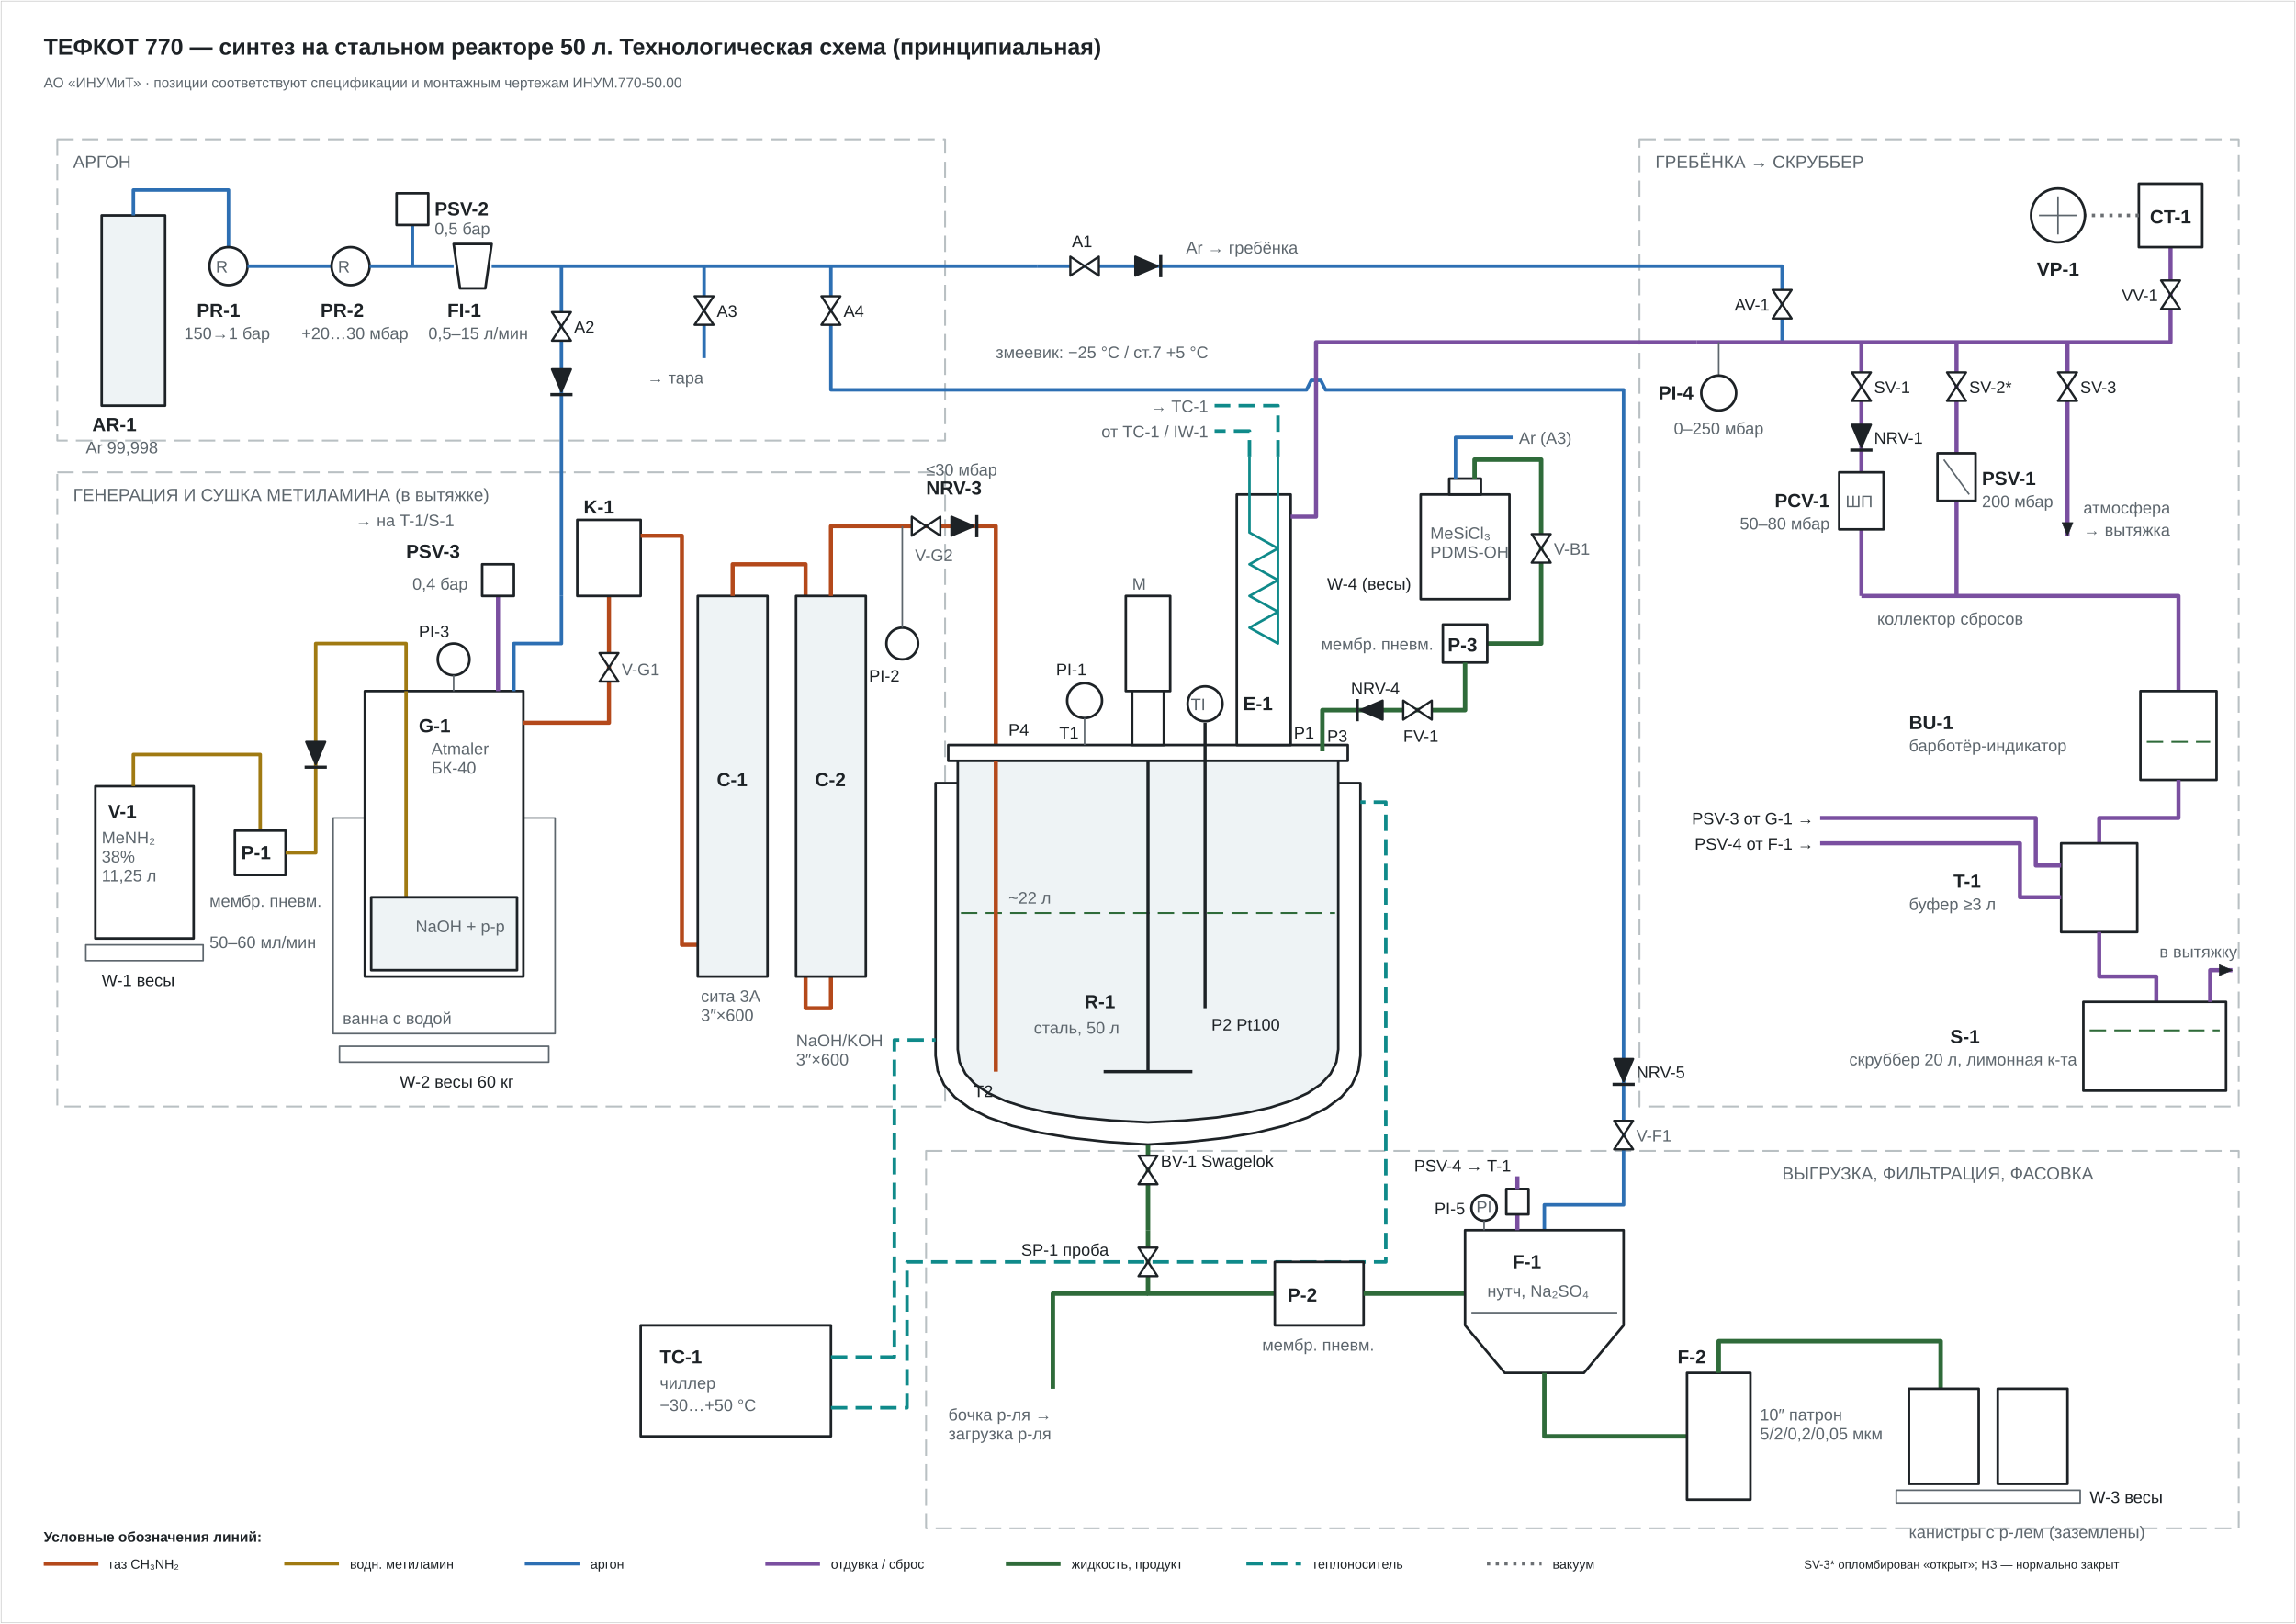
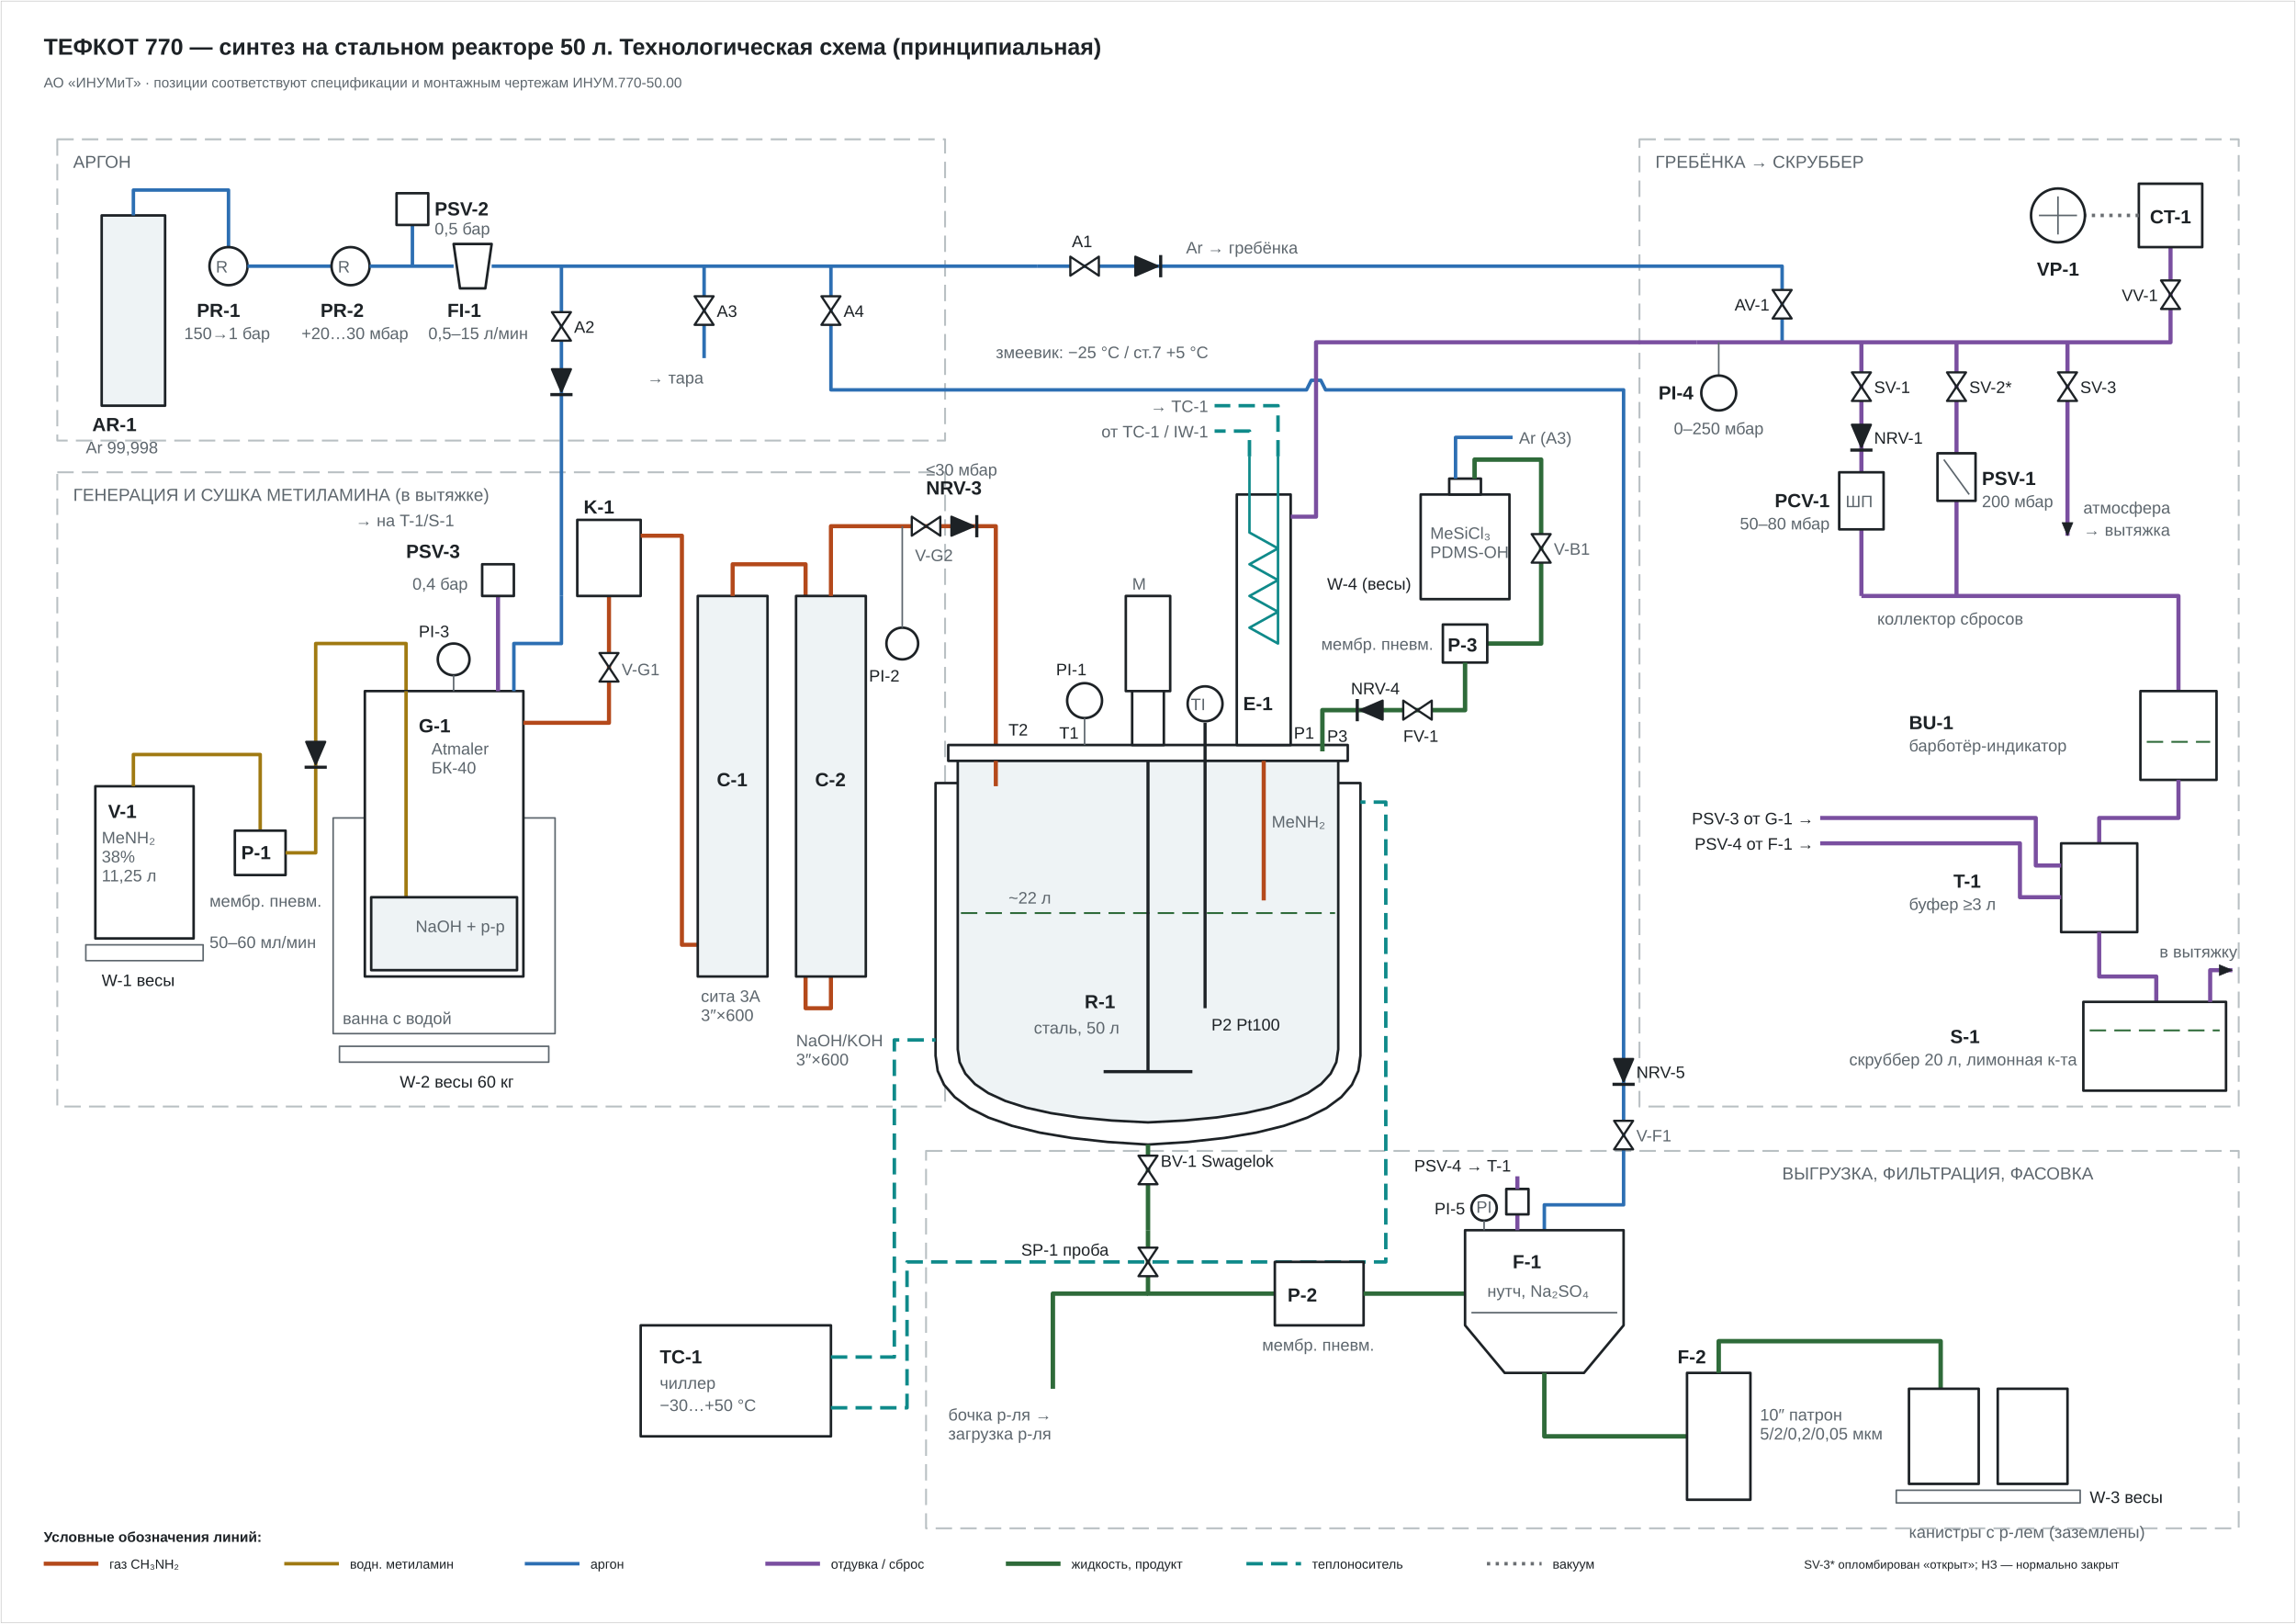
<svg xmlns="http://www.w3.org/2000/svg" viewBox="0 0 420.0 297.0" width="420.0mm" height="297.0mm" font-family="Arial, 'Liberation Sans', sans-serif">
  <rect width="100%" height="100%" fill="#fff" />
  <path d="M0.20,0.20 L419.80,0.20 L419.80,296.80 L0.20,296.80 Z" fill="none" stroke="#bbbbbb" stroke-width="0.1" stroke-linejoin="round" />
  <text x="8.00" y="10.00" font-size="4.2" text-anchor="start" fill="#1d2226" font-weight="bold">ТЕФКОТ 770 — синтез на стальном реакторе 50 л. Технологическая схема (принципиальная)</text>
  <text x="8.00" y="16.00" font-size="2.6" text-anchor="start" fill="#5d666d">АО «ИНУМиТ» · позиции соответствуют спецификации и монтажным чертежам ИНУМ.770-50.00</text>
  <path d="M10.48,25.48 L172.88,25.48 L172.88,80.58 L10.48,80.58 Z" fill="none" stroke="#b9c0c3" stroke-width="0.348" stroke-dasharray="3 1.5" stroke-linejoin="round" />
  <text x="13.38" y="30.70" font-size="3.19" text-anchor="start" fill="#5d666d">АРГОН</text>
  <path d="M10.48,86.38 L172.88,86.38 L172.88,202.38 L10.48,202.38 Z" fill="none" stroke="#b9c0c3" stroke-width="0.348" stroke-dasharray="3 1.5" stroke-linejoin="round" />
  <text x="13.38" y="91.60" font-size="3.19" text-anchor="start" fill="#5d666d">ГЕНЕРАЦИЯ И СУШКА МЕТИЛАМИНА (в вытяжке)</text>
  <path d="M299.90,25.48 L409.52,25.48 L409.52,202.38 L299.90,202.38 Z" fill="none" stroke="#b9c0c3" stroke-width="0.348" stroke-dasharray="3 1.5" stroke-linejoin="round" />
  <text x="302.80" y="30.70" font-size="3.19" text-anchor="start" fill="#5d666d">ГРЕБЁНКА → СКРУББЕР</text>
  <path d="M169.40,210.50 L409.52,210.50 L409.52,279.52 L169.40,279.52 Z" fill="none" stroke="#b9c0c3" stroke-width="0.348" stroke-dasharray="3 1.5" stroke-linejoin="round" />
  <text x="326.00" y="215.72" font-size="3.19" text-anchor="start" fill="#5d666d">ВЫГРУЗКА, ФИЛЬТРАЦИЯ, ФАСОВКА</text>
  <path d="M18.60,39.40 L30.20,39.40 L30.20,74.20 L18.60,74.20 Z" fill="#eef3f5" stroke="#1d2226" stroke-width="0.464" stroke-linejoin="round" />
  <text x="16.86" y="78.84" font-size="3.48" text-anchor="start" fill="#1d2226" font-weight="bold">AR-1</text>
  <text x="15.70" y="82.90" font-size="3.045" text-anchor="start" fill="#5d666d">Ar 99,998</text>
  <path d="M24.40,39.40 L24.40,34.76 L41.80,34.76 L41.80,45.20" fill="none" stroke="#2d6fb3" stroke-width="0.638" stroke-linejoin="round" />
  <circle cx="41.80" cy="48.68" r="3.48" fill="#ffffff" stroke="#1d2226" stroke-width="0.464" />
  <text x="39.48" y="49.84" font-size="3.045" text-anchor="start" fill="#5d666d">R</text>
  <text x="36.00" y="57.96" font-size="3.48" text-anchor="start" fill="#1d2226" font-weight="bold">PR-1</text>
  <text x="33.68" y="62.02" font-size="3.045" text-anchor="start" fill="#5d666d">150→1 бар</text>
  <path d="M45.28,48.68 L60.65,48.68" fill="none" stroke="#2d6fb3" stroke-width="0.638" stroke-linejoin="round" />
  <circle cx="64.13" cy="48.68" r="3.48" fill="#ffffff" stroke="#1d2226" stroke-width="0.464" />
  <text x="61.81" y="49.84" font-size="3.045" text-anchor="start" fill="#5d666d">R</text>
  <text x="58.62" y="57.96" font-size="3.48" text-anchor="start" fill="#1d2226" font-weight="bold">PR-2</text>
  <text x="55.14" y="62.02" font-size="3.045" text-anchor="start" fill="#5d666d">+20…30 мбар</text>
  <path d="M67.61,48.68 L82.98,48.68" fill="none" stroke="#2d6fb3" stroke-width="0.638" stroke-linejoin="round" />
  <path d="M75.44,48.68 L75.44,41.14" fill="none" stroke="#2d6fb3" stroke-width="0.638" stroke-linejoin="round" />
  <path d="M72.54,35.34 L78.34,35.34 L78.34,41.14 L72.54,41.14 Z" fill="#ffffff" stroke="#1d2226" stroke-width="0.464" stroke-linejoin="round" />
  <text x="79.50" y="39.40" font-size="3.48" text-anchor="start" fill="#1d2226" font-weight="bold">PSV-2</text>
  <text x="79.50" y="42.88" font-size="3.045" text-anchor="start" fill="#5d666d">0,5 бар</text>
  <path d="M82.98,44.62 L89.94,44.62 L88.78,52.74 L84.14,52.74 Z" fill="#ffffff" stroke="#1d2226" stroke-width="0.464" stroke-linejoin="round" />
  <text x="81.82" y="57.96" font-size="3.48" text-anchor="start" fill="#1d2226" font-weight="bold">FI-1</text>
  <text x="78.34" y="62.02" font-size="3.045" text-anchor="start" fill="#5d666d">0,5–15 л/мин</text>
  <path d="M89.94,48.68 L169.40,48.68 L189.70,48.68" fill="none" stroke="#2d6fb3" stroke-width="0.638" stroke-linejoin="round" />
  <path d="M102.70,48.68 L102.70,109.00" fill="none" stroke="#2d6fb3" stroke-width="0.638" stroke-linejoin="round" />
  <path d="M100.96,57.09 L104.44,62.31 L100.96,62.31 L104.44,57.09 Z" fill="#ffffff" stroke="#1d2226" stroke-width="0.406" stroke-linejoin="round" />
  <text x="105.02" y="60.86" font-size="3.045" text-anchor="start" fill="#1d2226">A2</text>
  <path d="M100.96,67.53 L102.70,71.59 L104.44,67.53 Z" fill="#1d2226" stroke="#1d2226" stroke-width="0.406" stroke-linejoin="round" />
  <path d="M100.67,72.17 L104.73,72.17" fill="none" stroke="#1d2226" stroke-width="0.58" stroke-linejoin="round" />
  <path d="M128.80,48.68 L128.80,65.50" fill="none" stroke="#2d6fb3" stroke-width="0.638" stroke-linejoin="round" />
  <path d="M127.06,54.19 L130.54,59.41 L127.06,59.41 L130.54,54.19 Z" fill="#ffffff" stroke="#1d2226" stroke-width="0.406" stroke-linejoin="round" />
  <text x="131.12" y="57.96" font-size="3.045" text-anchor="start" fill="#1d2226">A3</text>
  <text x="118.36" y="70.14" font-size="3.045" text-anchor="start" fill="#5d666d">→ тара</text>
  <path d="M152.00,48.68 L152.00,71.30 L239.00,71.30 L239.87,69.56 L241.61,69.56 L242.48,71.30 L297.00,71.30 L297.00,220.36 L282.50,220.36 L282.50,225.00" fill="none" stroke="#2d6fb3" stroke-width="0.638" stroke-linejoin="round" />
  <path d="M150.26,54.19 L153.74,59.41 L150.26,59.41 L153.74,54.19 Z" fill="#ffffff" stroke="#1d2226" stroke-width="0.406" stroke-linejoin="round" />
  <text x="154.32" y="57.96" font-size="3.045" text-anchor="start" fill="#1d2226">A4</text>
  <path d="M295.26,193.68 L297.00,197.74 L298.74,193.68 Z" fill="#1d2226" stroke="#1d2226" stroke-width="0.406" stroke-linejoin="round" />
  <path d="M294.97,198.32 L299.03,198.32" fill="none" stroke="#1d2226" stroke-width="0.58" stroke-linejoin="round" />
  <text x="299.32" y="197.16" font-size="3.045" text-anchor="start" fill="#1d2226">NRV-5</text>
  <path d="M295.26,204.99 L298.74,210.21 L295.26,210.21 L298.74,204.99 Z" fill="#ffffff" stroke="#1d2226" stroke-width="0.406" stroke-linejoin="round" />
  <text x="299.32" y="208.76" font-size="3.045" text-anchor="start" fill="#5d666d">V-F1</text>
  <path d="M189.70,48.68 L326.00,48.68 L326.00,62.60" fill="none" stroke="#2d6fb3" stroke-width="0.638" stroke-linejoin="round" />
  <path d="M195.79,46.94 L201.01,50.42 L201.01,46.94 L195.79,50.42 Z" fill="#ffffff" stroke="#1d2226" stroke-width="0.406" stroke-linejoin="round" />
  <text x="196.08" y="45.20" font-size="3.045" text-anchor="start" fill="#1d2226">A1</text>
  <path d="M207.68,46.94 L211.74,48.68 L207.68,50.42 Z" fill="#1d2226" stroke="#1d2226" stroke-width="0.406" stroke-linejoin="round" />
  <path d="M212.32,46.65 L212.32,50.71" fill="none" stroke="#1d2226" stroke-width="0.58" stroke-linejoin="round" />
  <text x="216.96" y="46.36" font-size="3.045" text-anchor="start" fill="#5d666d">Ar → гребёнка</text>
  <path d="M17.44,143.80 L35.42,143.80 L35.42,171.64 L17.44,171.64 Z" fill="#ffffff" stroke="#1d2226" stroke-width="0.464" stroke-linejoin="round" />
  <text x="19.76" y="149.60" font-size="3.48" text-anchor="start" fill="#1d2226" font-weight="bold">V-1</text>
  <text x="18.60" y="154.24" font-size="3.045" text-anchor="start" fill="#5d666d">MeNH₂</text>
  <text x="18.60" y="157.72" font-size="3.045" text-anchor="start" fill="#5d666d">38%</text>
  <text x="18.60" y="161.20" font-size="3.045" text-anchor="start" fill="#5d666d">11,25 л</text>
  <path d="M15.70,172.80 L37.16,172.80 L37.16,175.70 L15.70,175.70 Z" fill="none" stroke="#5d666d" stroke-width="0.29" stroke-linejoin="round" />
  <text x="18.60" y="180.34" font-size="3.045" text-anchor="start" fill="#1d2226">W-1 весы</text>
  <path d="M24.40,143.80 L24.40,138.00 L47.60,138.00 L47.60,151.92" fill="none" stroke="#a07a12" stroke-width="0.638" stroke-linejoin="round" />
  <path d="M42.96,151.92 L52.24,151.92 L52.24,160.04 L42.96,160.04 Z" fill="#ffffff" stroke="#1d2226" stroke-width="0.464" stroke-linejoin="round" />
  <text x="44.12" y="157.14" font-size="3.48" text-anchor="start" fill="#1d2226" font-weight="bold">P-1</text>
  <text x="38.32" y="165.84" font-size="3.045" text-anchor="start" fill="#5d666d">мембр. пневм.</text>
  <text x="38.32" y="173.38" font-size="3.045" text-anchor="start" fill="#5d666d">50–60 мл/мин</text>
  <path d="M52.24,155.98 L57.75,155.98 L57.75,117.70 L74.28,117.70 L74.28,126.40" fill="none" stroke="#a07a12" stroke-width="0.638" stroke-linejoin="round" />
  <path d="M56.01,135.68 L57.75,139.74 L59.49,135.68 Z" fill="#1d2226" stroke="#1d2226" stroke-width="0.406" stroke-linejoin="round" />
  <path d="M55.72,140.32 L59.78,140.32" fill="none" stroke="#1d2226" stroke-width="0.58" stroke-linejoin="round" />
  <path d="M60.94,149.60 L101.54,149.60 L101.54,189.04 L60.94,189.04 Z" fill="none" stroke="#5d666d" stroke-width="0.29" stroke-linejoin="round" />
  <text x="62.68" y="187.30" font-size="3.045" text-anchor="start" fill="#5d666d">ванна с водой</text>
  <path d="M66.74,126.40 L95.74,126.40 L95.74,178.60 L66.74,178.60 Z" fill="#ffffff" stroke="#1d2226" stroke-width="0.464" stroke-linejoin="round" />
  <path d="M74.28,126.40 L74.28,172.80" fill="none" stroke="#a07a12" stroke-width="0.638" stroke-linejoin="round" />
  <path d="M67.90,164.10 L94.58,164.10 L94.58,177.44 L67.90,177.44 Z" fill="#eef3f5" stroke="#1d2226" stroke-width="0.464" stroke-linejoin="round" />
  <text x="76.02" y="170.48" font-size="3.045" text-anchor="start" fill="#5d666d">NaOH + р-р</text>
  <text x="76.60" y="133.94" font-size="3.48" text-anchor="start" fill="#1d2226" font-weight="bold">G-1</text>
  <text x="78.92" y="138.00" font-size="3.045" text-anchor="start" fill="#5d666d">Atmaler</text>
  <text x="78.92" y="141.48" font-size="3.045" text-anchor="start" fill="#5d666d">БК-40</text>
  <path d="M62.10,191.36 L100.38,191.36 L100.38,194.26 L62.10,194.26 Z" fill="none" stroke="#5d666d" stroke-width="0.29" stroke-linejoin="round" />
  <text x="73.12" y="198.90" font-size="3.045" text-anchor="start" fill="#1d2226">W-2 весы 60 кг</text>
  <path d="M91.10,126.40 L91.10,117.70 L91.10,109.00" fill="none" stroke="#7a4fa0" stroke-width="0.754" stroke-linejoin="round" />
  <path d="M88.20,103.20 L94.00,103.20 L94.00,109.00 L88.20,109.00 Z" fill="#ffffff" stroke="#1d2226" stroke-width="0.464" stroke-linejoin="round" />
  <text x="74.28" y="102.04" font-size="3.48" text-anchor="start" fill="#1d2226" font-weight="bold">PSV-3</text>
  <text x="75.44" y="107.84" font-size="3.045" text-anchor="start" fill="#5d666d">0,4 бар</text>
  <text x="65.00" y="96.24" font-size="3.045" text-anchor="start" fill="#5d666d">→ на T-1/S-1</text>
  <circle cx="82.98" cy="120.60" r="2.90" fill="#ffffff" stroke="#1d2226" stroke-width="0.464" />
  <path d="M82.98,123.50 L82.98,126.40" fill="none" stroke="#5d666d" stroke-width="0.29" stroke-linejoin="round" />
  <text x="76.60" y="116.54" font-size="3.045" text-anchor="start" fill="#1d2226">PI-3</text>
  <path d="M102.70,109.00 L102.70,117.70 L94.00,117.70 L94.00,126.40" fill="none" stroke="#2d6fb3" stroke-width="0.638" stroke-linejoin="round" />
  <path d="M95.74,132.20 L111.40,132.20 L111.40,109.00" fill="none" stroke="#b4491b" stroke-width="0.754" stroke-linejoin="round" />
  <path d="M109.66,119.44 L113.14,124.66 L109.66,124.66 L113.14,119.44 Z" fill="#ffffff" stroke="#1d2226" stroke-width="0.406" stroke-linejoin="round" />
  <text x="113.72" y="123.50" font-size="3.045" text-anchor="start" fill="#5d666d">V-G1</text>
  <path d="M105.60,95.08 L117.20,95.08 L117.20,109.00 L105.60,109.00 Z" fill="#ffffff" stroke="#1d2226" stroke-width="0.464" stroke-linejoin="round" />
  <text x="106.76" y="93.92" font-size="3.48" text-anchor="start" fill="#1d2226" font-weight="bold">K-1</text>
  <path d="M117.20,97.98 L124.74,97.98 L124.74,172.80 L127.64,172.80" fill="none" stroke="#b4491b" stroke-width="0.754" stroke-linejoin="round" />
  <path d="M127.64,109.00 L140.40,109.00 L140.40,178.60 L127.64,178.60 Z" fill="#eef3f5" stroke="#1d2226" stroke-width="0.464" stroke-linejoin="round" />
  <text x="131.12" y="143.80" font-size="3.48" text-anchor="start" fill="#1d2226" font-weight="bold">C-1</text>
  <text x="128.22" y="183.24" font-size="3.045" text-anchor="start" fill="#5d666d">сита 3A</text>
  <text x="128.22" y="186.72" font-size="3.045" text-anchor="start" fill="#5d666d">3″×600</text>
  <path d="M134.02,109.00 L134.02,103.20 L147.36,103.20 L147.36,184.40 L152.00,184.40 L152.00,178.60" fill="none" stroke="#b4491b" stroke-width="0.754" stroke-linejoin="round" />
  <path d="M145.62,109.00 L158.38,109.00 L158.38,178.60 L145.62,178.60 Z" fill="#eef3f5" stroke="#1d2226" stroke-width="0.464" stroke-linejoin="round" />
  <text x="149.10" y="143.80" font-size="3.48" text-anchor="start" fill="#1d2226" font-weight="bold">C-2</text>
  <text x="145.62" y="191.36" font-size="3.045" text-anchor="start" fill="#5d666d">NaOH/KOH</text>
  <text x="145.62" y="194.84" font-size="3.045" text-anchor="start" fill="#5d666d">3″×600</text>
  <path d="M152.00,109.00 L152.00,96.24 L182.16,96.24 L182.16,136.26" fill="none" stroke="#b4491b" stroke-width="0.754" stroke-linejoin="round" />
  <circle cx="165.05" cy="117.70" r="2.90" fill="#ffffff" stroke="#1d2226" stroke-width="0.464" />
  <path d="M165.05,114.80 L165.05,96.24" fill="none" stroke="#5d666d" stroke-width="0.29" stroke-linejoin="round" />
  <text x="158.96" y="124.66" font-size="3.045" text-anchor="start" fill="#1d2226">PI-2</text>
  <path d="M166.79,94.50 L172.01,97.98 L172.01,94.50 L166.79,97.98 Z" fill="#ffffff" stroke="#1d2226" stroke-width="0.406" stroke-linejoin="round" />
  <text x="167.37" y="102.62" font-size="3.045" text-anchor="start" fill="#5d666d">V-G2</text>
  <path d="M174.04,94.50 L178.10,96.24 L174.04,97.98 Z" fill="#1d2226" stroke="#1d2226" stroke-width="0.406" stroke-linejoin="round" />
  <path d="M178.68,94.21 L178.68,98.27" fill="none" stroke="#1d2226" stroke-width="0.58" stroke-linejoin="round" />
  <text x="169.40" y="90.44" font-size="3.48" text-anchor="start" fill="#1d2226" font-weight="bold">NRV-3</text>
  <text x="169.40" y="86.96" font-size="3.045" text-anchor="start" fill="#5d666d">≤30 мбар</text>
  <path d="M171.14,143.22 L171.14,193.10 L171.53,195.87 L172.69,198.39 L174.64,200.65 L177.36,202.66 L180.85,204.41 L185.13,205.91 L190.18,207.15 L196.01,208.13 L202.62,208.86 L210.00,209.34 L217.38,208.86 L223.99,208.13 L229.82,207.15 L234.87,205.91 L239.14,204.41 L242.64,202.66 L245.36,200.65 L247.31,198.39 L248.47,195.87 L248.86,193.10 L248.86,143.22 Z" fill="#ffffff" stroke="#1d2226" stroke-width="0.464" stroke-linejoin="round" />
  <path d="M175.20,138.00 L175.20,191.94 L175.55,194.27 L176.59,196.37 L178.33,198.26 L180.77,199.92 L183.90,201.36 L187.73,202.59 L192.25,203.59 L197.47,204.38 L203.39,204.94 L210.00,205.28 L216.61,204.94 L222.53,204.38 L227.75,203.59 L232.27,202.59 L236.10,201.36 L239.23,199.92 L241.67,198.26 L243.41,196.37 L244.45,194.27 L244.80,191.94 L244.80,138.00 Z" fill="#eef3f5" stroke="#1d2226" stroke-width="0.464" stroke-linejoin="round" />
  <path d="M173.46,136.26 L246.54,136.26 L246.54,139.16 L173.46,139.16 Z" fill="#ffffff" stroke="#1d2226" stroke-width="0.464" stroke-linejoin="round" />
  <path d="M175.78,167.00 L244.22,167.00" fill="none" stroke="#2f6b3a" stroke-width="0.348" stroke-dasharray="3 1.5" stroke-linejoin="round" />
  <text x="184.48" y="165.26" font-size="3.045" text-anchor="start" fill="#5d666d">~22 л</text>
  <text x="198.40" y="184.40" font-size="3.48" text-anchor="start" fill="#1d2226" font-weight="bold">R-1</text>
  <text x="189.12" y="189.04" font-size="3.045" text-anchor="start" fill="#5d666d">сталь, 50 л</text>
-   <path d="M182.16,139.16 L182.16,196.00" fill="none" stroke="#b4491b" stroke-width="0.754" stroke-linejoin="round" />
-   <text x="178.10" y="200.64" font-size="3.045" text-anchor="start" fill="#1d2226">T2</text>
-   <text x="184.48" y="134.52" font-size="3.045" text-anchor="start" fill="#1d2226">P4</text>
+   <path d="M182.16,139.16 L182.16,143.80" fill="none" stroke="#b4491b" stroke-width="0.754" stroke-linejoin="round" />
+   <path d="M231.17,139.16 L231.17,164.68" fill="none" stroke="#b4491b" stroke-width="0.754" stroke-linejoin="round" />
+   <text x="232.62" y="151.34" font-size="3.045" text-anchor="start" fill="#5d666d">MeNH₂</text>
+   <text x="184.48" y="134.52" font-size="3.045" text-anchor="start" fill="#1d2226">T2</text>
  <circle cx="198.40" cy="128.14" r="3.19" fill="#ffffff" stroke="#1d2226" stroke-width="0.464" />
  <path d="M198.40,131.33 L198.40,136.26" fill="none" stroke="#5d666d" stroke-width="0.29" stroke-linejoin="round" />
  <text x="193.18" y="123.50" font-size="3.045" text-anchor="start" fill="#1d2226">PI-1</text>
  <text x="193.76" y="135.10" font-size="3.045" text-anchor="start" fill="#1d2226">T1</text>
  <path d="M205.94,109.00 L214.06,109.00 L214.06,126.40 L205.94,126.40 Z" fill="#ffffff" stroke="#1d2226" stroke-width="0.464" stroke-linejoin="round" />
  <text x="207.10" y="107.84" font-size="3.045" text-anchor="start" fill="#5d666d">M</text>
  <path d="M207.10,126.40 L212.90,126.40 L212.90,136.26 L207.10,136.26 Z" fill="#ffffff" stroke="#1d2226" stroke-width="0.464" stroke-linejoin="round" />
  <path d="M210.00,139.16 L210.00,196.00" fill="none" stroke="#1d2226" stroke-width="0.58" stroke-linejoin="round" />
  <path d="M201.88,196.00 L218.12,196.00" fill="none" stroke="#1d2226" stroke-width="0.58" stroke-linejoin="round" />
  <path d="M220.44,132.20 L220.44,184.40" fill="none" stroke="#1d2226" stroke-width="0.58" stroke-linejoin="round" />
  <circle cx="220.44" cy="128.72" r="3.19" fill="#ffffff" stroke="#1d2226" stroke-width="0.464" />
  <text x="217.83" y="129.88" font-size="3.045" text-anchor="start" fill="#5d666d">TI</text>
  <text x="221.60" y="188.46" font-size="3.045" text-anchor="start" fill="#1d2226">P2 Pt100</text>
  <path d="M226.24,90.44 L236.10,90.44 L236.10,136.26 L226.24,136.26 Z" fill="#ffffff" stroke="#1d2226" stroke-width="0.464" stroke-linejoin="round" />
  <path d="M228.56,83.48 L228.56,97.40 L233.78,100.30 L228.56,103.20 L233.78,106.10 L228.56,109.00 L233.78,111.90 L228.56,114.80 L233.78,117.70 L233.78,83.48" fill="none" stroke="#0f8a8a" stroke-width="0.464" stroke-linejoin="round" />
  <path d="M228.56,83.48 L228.56,78.84 L222.18,78.84" fill="none" stroke="#0f8a8a" stroke-width="0.638" stroke-dasharray="3 1.5" stroke-linejoin="round" />
  <path d="M233.78,83.48 L233.78,74.20 L222.18,74.20" fill="none" stroke="#0f8a8a" stroke-width="0.638" stroke-dasharray="3 1.5" stroke-linejoin="round" />
  <text x="221.02" y="75.36" font-size="3.045" text-anchor="end" fill="#5d666d">→ TC-1</text>
  <text x="221.02" y="80.00" font-size="3.045" text-anchor="end" fill="#5d666d">от TC-1 / IW-1</text>
  <text x="227.40" y="129.88" font-size="3.48" text-anchor="start" fill="#1d2226" font-weight="bold">E-1</text>
  <text x="182.16" y="65.50" font-size="3.045" text-anchor="start" fill="#5d666d">змеевик: −25 °C / ст.7 +5 °C</text>
  <text x="236.68" y="135.10" font-size="3.045" text-anchor="start" fill="#1d2226">P1</text>
  <path d="M259.88,90.44 L276.12,90.44 L276.12,109.58 L259.88,109.58 Z" fill="#ffffff" stroke="#1d2226" stroke-width="0.464" stroke-linejoin="round" />
  <path d="M265.10,87.54 L270.90,87.54 L270.90,90.44 L265.10,90.44 Z" fill="#ffffff" stroke="#1d2226" stroke-width="0.464" stroke-linejoin="round" />
  <text x="261.62" y="98.56" font-size="3.045" text-anchor="start" fill="#5d666d">MeSiCl₃</text>
  <text x="261.62" y="102.04" font-size="3.045" text-anchor="start" fill="#5d666d">PDMS-OH</text>
  <text x="258.14" y="107.84" font-size="3.045" text-anchor="end" fill="#1d2226">W-4 (весы)</text>
  <path d="M266.26,87.54 L266.26,80.00 L276.70,80.00" fill="none" stroke="#2d6fb3" stroke-width="0.638" stroke-linejoin="round" />
  <text x="277.86" y="81.16" font-size="3.045" text-anchor="start" fill="#5d666d">Ar (A3)</text>
  <path d="M269.74,87.54 L269.74,84.06 L281.92,84.06 L281.92,117.70 L272.06,117.70" fill="none" stroke="#2f6b3a" stroke-width="0.812" stroke-linejoin="round" />
  <path d="M280.18,97.69 L283.66,102.91 L280.18,102.91 L283.66,97.69 Z" fill="#ffffff" stroke="#1d2226" stroke-width="0.406" stroke-linejoin="round" />
  <text x="284.24" y="101.46" font-size="3.045" text-anchor="start" fill="#5d666d">V-B1</text>
  <path d="M263.94,114.22 L272.06,114.22 L272.06,121.18 L263.94,121.18 Z" fill="#ffffff" stroke="#1d2226" stroke-width="0.464" stroke-linejoin="round" />
  <text x="264.81" y="119.15" font-size="3.48" text-anchor="start" fill="#1d2226" font-weight="bold">P-3</text>
  <text x="262.20" y="118.86" font-size="3.045" text-anchor="end" fill="#5d666d">мембр. пневм.</text>
  <path d="M268.00,121.18 L268.00,129.88 L241.90,129.88 L241.90,137.42" fill="none" stroke="#2f6b3a" stroke-width="0.812" stroke-linejoin="round" />
  <path d="M256.69,128.14 L261.91,131.62 L261.91,128.14 L256.69,131.62 Z" fill="#ffffff" stroke="#1d2226" stroke-width="0.406" stroke-linejoin="round" />
  <text x="256.69" y="135.68" font-size="3.045" text-anchor="start" fill="#1d2226">FV-1</text>
  <path d="M252.92,128.14 L248.86,129.88 L252.92,131.62 Z" fill="#1d2226" stroke="#1d2226" stroke-width="0.406" stroke-linejoin="round" />
  <path d="M248.28,127.85 L248.28,131.91" fill="none" stroke="#1d2226" stroke-width="0.58" stroke-linejoin="round" />
  <text x="247.12" y="126.98" font-size="3.045" text-anchor="start" fill="#1d2226">NRV-4</text>
  <text x="242.77" y="135.68" font-size="3.045" text-anchor="start" fill="#1d2226">P3</text>
  <path d="M236.10,94.50 L240.74,94.50 L240.74,62.60 L310.34,62.60" fill="none" stroke="#7a4fa0" stroke-width="0.754" stroke-linejoin="round" />
  <path d="M117.20,242.40 L152.00,242.40 L152.00,262.70 L117.20,262.70 Z" fill="#ffffff" stroke="#1d2226" stroke-width="0.464" stroke-linejoin="round" />
  <text x="120.68" y="249.36" font-size="3.48" text-anchor="start" fill="#1d2226" font-weight="bold">TC-1</text>
  <text x="120.68" y="254.00" font-size="3.045" text-anchor="start" fill="#5d666d">чиллер</text>
  <text x="120.68" y="258.06" font-size="3.045" text-anchor="start" fill="#5d666d">−30…+50 °C</text>
  <path d="M152.00,248.20 L163.60,248.20 L163.60,190.20 L171.14,190.20" fill="none" stroke="#0f8a8a" stroke-width="0.638" stroke-dasharray="3 1.5" stroke-linejoin="round" />
  <path d="M152.00,257.48 L165.92,257.48 L165.92,230.80 L253.50,230.80 L253.50,146.70 L248.86,146.70" fill="none" stroke="#0f8a8a" stroke-width="0.638" stroke-dasharray="3 1.5" stroke-linejoin="round" />
  <path d="M310.34,62.60 L397.05,62.60 L397.05,45.20" fill="none" stroke="#7a4fa0" stroke-width="0.754" stroke-linejoin="round" />
  <path d="M314.40,62.60 L314.40,68.69" fill="none" stroke="#5d666d" stroke-width="0.29" stroke-linejoin="round" />
  <circle cx="314.40" cy="71.88" r="3.19" fill="#ffffff" stroke="#1d2226" stroke-width="0.464" />
  <text x="309.76" y="73.04" font-size="3.48" text-anchor="end" fill="#1d2226" font-weight="bold">PI-4</text>
  <text x="314.40" y="79.42" font-size="3.045" text-anchor="middle" fill="#5d666d">0–250 мбар</text>
  <path d="M324.26,53.03 L327.74,58.25 L324.26,58.25 L327.74,53.03 Z" fill="#ffffff" stroke="#1d2226" stroke-width="0.406" stroke-linejoin="round" />
  <text x="323.68" y="56.80" font-size="3.045" text-anchor="end" fill="#1d2226">AV-1</text>
  <path d="M340.50,62.60 L340.50,109.00" fill="none" stroke="#7a4fa0" stroke-width="0.754" stroke-linejoin="round" />
  <path d="M338.76,68.11 L342.24,73.33 L338.76,73.33 L342.24,68.11 Z" fill="#ffffff" stroke="#1d2226" stroke-width="0.406" stroke-linejoin="round" />
  <text x="342.82" y="71.88" font-size="3.045" text-anchor="start" fill="#1d2226">SV-1</text>
  <path d="M338.76,77.68 L340.50,81.74 L342.24,77.68 Z" fill="#1d2226" stroke="#1d2226" stroke-width="0.406" stroke-linejoin="round" />
  <path d="M338.47,82.32 L342.53,82.32" fill="none" stroke="#1d2226" stroke-width="0.58" stroke-linejoin="round" />
  <text x="342.82" y="81.16" font-size="3.045" text-anchor="start" fill="#1d2226">NRV-1</text>
  <path d="M336.44,86.38 L344.56,86.38 L344.56,96.82 L336.44,96.82 Z" fill="#ffffff" stroke="#1d2226" stroke-width="0.464" stroke-linejoin="round" />
  <text x="337.60" y="92.76" font-size="3.045" text-anchor="start" fill="#5d666d">ШП</text>
  <text x="334.70" y="92.76" font-size="3.48" text-anchor="end" fill="#1d2226" font-weight="bold">PCV-1</text>
  <text x="334.70" y="96.82" font-size="3.045" text-anchor="end" fill="#5d666d">50–80 мбар</text>
  <path d="M357.90,62.60 L357.90,109.00" fill="none" stroke="#7a4fa0" stroke-width="0.754" stroke-linejoin="round" />
  <path d="M356.16,68.11 L359.64,73.33 L356.16,73.33 L359.64,68.11 Z" fill="#ffffff" stroke="#1d2226" stroke-width="0.406" stroke-linejoin="round" />
  <text x="360.22" y="71.88" font-size="3.045" text-anchor="start" fill="#1d2226">SV-2*</text>
  <path d="M354.42,82.90 L361.38,82.90 L361.38,91.60 L354.42,91.60 Z" fill="#ffffff" stroke="#1d2226" stroke-width="0.464" stroke-linejoin="round" />
  <path d="M355.58,84.06 L360.22,90.44" fill="none" stroke="#5d666d" stroke-width="0.29" stroke-linejoin="round" />
  <text x="362.54" y="88.70" font-size="3.48" text-anchor="start" fill="#1d2226" font-weight="bold">PSV-1</text>
  <text x="362.54" y="92.76" font-size="3.045" text-anchor="start" fill="#5d666d">200 мбар</text>
  <path d="M378.20,62.60 L378.20,97.98" fill="none" stroke="#7a4fa0" stroke-width="0.754" stroke-linejoin="round" />
  <path d="M378.20,97.98 L377.20,95.58 L379.20,95.58 Z" fill="#1d2226" stroke="#1d2226" stroke-width="0.1" stroke-linejoin="round" />
  <path d="M376.46,68.11 L379.94,73.33 L376.46,73.33 L379.94,68.11 Z" fill="#ffffff" stroke="#1d2226" stroke-width="0.406" stroke-linejoin="round" />
  <text x="380.52" y="71.88" font-size="3.045" text-anchor="start" fill="#1d2226">SV-3</text>
  <text x="381.10" y="93.92" font-size="3.045" text-anchor="start" fill="#5d666d">атмосфера</text>
  <text x="381.10" y="97.98" font-size="3.045" text-anchor="start" fill="#5d666d">→ вытяжка</text>
  <path d="M395.31,51.29 L398.79,56.51 L395.31,56.51 L398.79,51.29 Z" fill="#ffffff" stroke="#1d2226" stroke-width="0.406" stroke-linejoin="round" />
  <text x="394.73" y="55.06" font-size="3.045" text-anchor="end" fill="#1d2226">VV-1</text>
  <path d="M391.25,33.60 L402.85,33.60 L402.85,45.20 L391.25,45.20 Z" fill="#ffffff" stroke="#1d2226" stroke-width="0.464" stroke-linejoin="round" />
  <text x="397.05" y="40.85" font-size="3.48" text-anchor="middle" fill="#1d2226" font-weight="bold">CT-1</text>
  <path d="M391.25,39.40 L381.39,39.40" fill="none" stroke="#6b6f73" stroke-width="0.638" stroke-dasharray="0.6 1" stroke-linejoin="round" />
  <circle cx="376.46" cy="39.40" r="4.93" fill="#ffffff" stroke="#1d2226" stroke-width="0.464" />
  <path d="M372.98,39.40 L379.94,39.40" fill="none" stroke="#5d666d" stroke-width="0.29" stroke-linejoin="round" />
  <path d="M376.46,35.92 L376.46,42.88" fill="none" stroke="#5d666d" stroke-width="0.29" stroke-linejoin="round" />
  <text x="376.46" y="50.42" font-size="3.48" text-anchor="middle" fill="#1d2226" font-weight="bold">VP-1</text>
  <path d="M340.50,109.00 L398.50,109.00 L398.50,126.40" fill="none" stroke="#7a4fa0" stroke-width="0.754" stroke-linejoin="round" />
  <text x="343.40" y="114.22" font-size="3.045" text-anchor="start" fill="#5d666d">коллектор сбросов</text>
  <path d="M391.54,126.40 L405.46,126.40 L405.46,142.64 L391.54,142.64 Z" fill="#ffffff" stroke="#1d2226" stroke-width="0.464" stroke-linejoin="round" />
  <path d="M392.70,135.68 L404.30,135.68" fill="none" stroke="#2f6b3a" stroke-width="0.348" stroke-dasharray="3 1.5" stroke-linejoin="round" />
  <text x="349.20" y="133.36" font-size="3.48" text-anchor="start" fill="#1d2226" font-weight="bold">BU-1</text>
  <text x="349.20" y="137.42" font-size="3.045" text-anchor="start" fill="#5d666d">барботёр-индикатор</text>
  <path d="M398.50,142.64 L398.50,149.60 L384.00,149.60 L384.00,154.24" fill="none" stroke="#7a4fa0" stroke-width="0.754" stroke-linejoin="round" />
  <path d="M377.04,154.24 L390.96,154.24 L390.96,170.48 L377.04,170.48 Z" fill="#ffffff" stroke="#1d2226" stroke-width="0.464" stroke-linejoin="round" />
  <text x="357.32" y="162.36" font-size="3.48" text-anchor="start" fill="#1d2226" font-weight="bold">T-1</text>
  <text x="349.20" y="166.42" font-size="3.045" text-anchor="start" fill="#5d666d">буфер ≥3 л</text>
  <path d="M384.00,170.48 L384.00,178.60 L394.44,178.60 L394.44,183.24" fill="none" stroke="#7a4fa0" stroke-width="0.754" stroke-linejoin="round" />
  <path d="M381.10,183.24 L407.20,183.24 L407.20,199.48 L381.10,199.48 Z" fill="#ffffff" stroke="#1d2226" stroke-width="0.464" stroke-linejoin="round" />
  <path d="M382.26,188.46 L406.04,188.46" fill="none" stroke="#2f6b3a" stroke-width="0.348" stroke-dasharray="3 1.5" stroke-linejoin="round" />
  <text x="356.74" y="190.78" font-size="3.48" text-anchor="start" fill="#1d2226" font-weight="bold">S-1</text>
  <text x="379.94" y="194.84" font-size="3.045" text-anchor="end" fill="#5d666d">скруббер 20 л, лимонная к-та</text>
  <path d="M404.30,183.24 L404.30,177.44 L408.36,177.44" fill="none" stroke="#7a4fa0" stroke-width="0.754" stroke-linejoin="round" />
  <path d="M408.36,177.44 L405.96,178.44 L405.96,176.44 Z" fill="#1d2226" stroke="#1d2226" stroke-width="0.1" stroke-linejoin="round" />
  <text x="395.02" y="175.12" font-size="3.045" text-anchor="start" fill="#5d666d">в вытяжку</text>
  <text x="331.80" y="150.76" font-size="3.045" text-anchor="end" fill="#1d2226">PSV-3 от G-1 →</text>
  <path d="M332.96,149.60 L372.40,149.60 L372.40,158.30 L377.04,158.30" fill="none" stroke="#7a4fa0" stroke-width="0.754" stroke-linejoin="round" />
  <text x="331.80" y="155.40" font-size="3.045" text-anchor="end" fill="#1d2226">PSV-4 от F-1 →</text>
  <path d="M332.96,154.24 L369.50,154.24 L369.50,164.10 L377.04,164.10" fill="none" stroke="#7a4fa0" stroke-width="0.754" stroke-linejoin="round" />
  <path d="M210.00,209.34 L210.00,225.00" fill="none" stroke="#2f6b3a" stroke-width="0.812" stroke-linejoin="round" />
  <path d="M208.26,211.37 L211.74,216.59 L208.26,216.59 L211.74,211.37 Z" fill="#ffffff" stroke="#1d2226" stroke-width="0.406" stroke-linejoin="round" />
  <text x="212.32" y="213.40" font-size="3.045" text-anchor="start" fill="#1d2226">BV-1 Swagelok</text>
  <path d="M210.00,225.00 L210.00,236.60 L233.20,236.60" fill="none" stroke="#2f6b3a" stroke-width="0.812" stroke-linejoin="round" />
  <path d="M208.26,228.19 L211.74,233.41 L208.26,233.41 L211.74,228.19 Z" fill="#ffffff" stroke="#1d2226" stroke-width="0.406" stroke-linejoin="round" />
  <text x="186.80" y="229.64" font-size="3.045" text-anchor="start" fill="#1d2226">SP-1 проба</text>
  <path d="M210.00,236.60 L192.60,236.60 L192.60,254.00" fill="none" stroke="#2f6b3a" stroke-width="0.812" stroke-linejoin="round" />
  <text x="173.46" y="259.80" font-size="3.045" text-anchor="start" fill="#5d666d">бочка р-ля →</text>
  <text x="173.46" y="263.28" font-size="3.045" text-anchor="start" fill="#5d666d">загрузка р-ля</text>
  <path d="M233.20,230.80 L249.44,230.80 L249.44,242.40 L233.20,242.40 Z" fill="#ffffff" stroke="#1d2226" stroke-width="0.464" stroke-linejoin="round" />
  <text x="235.52" y="238.05" font-size="3.48" text-anchor="start" fill="#1d2226" font-weight="bold">P-2</text>
  <text x="230.88" y="247.04" font-size="3.045" text-anchor="start" fill="#5d666d">мембр. пневм.</text>
  <path d="M249.44,236.60 L268.00,236.60" fill="none" stroke="#2f6b3a" stroke-width="0.812" stroke-linejoin="round" />
  <path d="M268.00,225.00 L297.00,225.00 L297.00,242.40 L289.75,251.10 L275.25,251.10 L268.00,242.40 Z" fill="#ffffff" stroke="#1d2226" stroke-width="0.464" stroke-linejoin="round" />
  <path d="M269.16,240.08 L295.84,240.08" fill="none" stroke="#5d666d" stroke-width="0.29" stroke-linejoin="round" />
  <text x="276.70" y="231.96" font-size="3.48" text-anchor="start" fill="#1d2226" font-weight="bold">F-1</text>
  <text x="272.06" y="237.18" font-size="3.045" text-anchor="start" fill="#5d666d">нутч, Na₂SO₄</text>
  <circle cx="271.48" cy="220.94" r="2.32" fill="#ffffff" stroke="#1d2226" stroke-width="0.464" />
  <text x="271.48" y="221.81" font-size="3.045" text-anchor="middle" fill="#5d666d">PI</text>
  <path d="M271.48,223.26 L271.48,225.00" fill="none" stroke="#5d666d" stroke-width="0.29" stroke-linejoin="round" />
  <text x="268.00" y="222.10" font-size="3.045" text-anchor="end" fill="#1d2226">PI-5</text>
  <path d="M277.57,225.00 L277.57,222.10" fill="none" stroke="#7a4fa0" stroke-width="0.754" stroke-linejoin="round" />
  <path d="M275.54,217.46 L279.60,217.46 L279.60,222.10 L275.54,222.10 Z" fill="#ffffff" stroke="#1d2226" stroke-width="0.464" stroke-linejoin="round" />
  <path d="M277.57,217.46 L277.57,215.14" fill="none" stroke="#7a4fa0" stroke-width="0.754" stroke-linejoin="round" />
  <text x="276.41" y="214.27" font-size="3.045" text-anchor="end" fill="#1d2226">PSV-4 → T-1</text>
  <path d="M282.50,251.10 L282.50,262.70 L308.60,262.70" fill="none" stroke="#2f6b3a" stroke-width="0.812" stroke-linejoin="round" />
  <path d="M308.60,251.10 L320.20,251.10 L320.20,274.30 L308.60,274.30 Z" fill="#ffffff" stroke="#1d2226" stroke-width="0.464" stroke-linejoin="round" />
  <text x="306.86" y="249.36" font-size="3.48" text-anchor="start" fill="#1d2226" font-weight="bold">F-2</text>
  <text x="321.94" y="259.80" font-size="3.045" text-anchor="start" fill="#5d666d">10″ патрон</text>
  <text x="321.94" y="263.28" font-size="3.045" text-anchor="start" fill="#5d666d">5/2/0,2/0,05 мкм</text>
  <path d="M314.40,251.10 L314.40,245.30 L355.00,245.30 L355.00,254.00" fill="none" stroke="#2f6b3a" stroke-width="0.812" stroke-linejoin="round" />
  <path d="M349.20,254.00 L361.96,254.00 L361.96,271.40 L349.20,271.40 Z" fill="#ffffff" stroke="#1d2226" stroke-width="0.464" stroke-linejoin="round" />
  <path d="M365.44,254.00 L378.20,254.00 L378.20,271.40 L365.44,271.40 Z" fill="#ffffff" stroke="#1d2226" stroke-width="0.464" stroke-linejoin="round" />
  <path d="M346.88,272.56 L380.52,272.56 L380.52,274.88 L346.88,274.88 Z" fill="none" stroke="#5d666d" stroke-width="0.29" stroke-linejoin="round" />
  <text x="382.26" y="274.88" font-size="3.045" text-anchor="start" fill="#1d2226">W-3 весы</text>
  <text x="349.20" y="281.26" font-size="3.045" text-anchor="start" fill="#5d666d">канистры с р-лем (заземлены)</text>
  <text x="8.00" y="282.00" font-size="2.6" text-anchor="start" fill="#1d2226" font-weight="bold">Условные обозначения линий:</text>
  <path d="M8.00,286.00 L18.00,286.00" fill="none" stroke="#b4491b" stroke-width="0.754" stroke-linejoin="round" />
  <text x="20.00" y="286.90" font-size="2.4" text-anchor="start" fill="#1d2226">газ CH₃NH₂</text>
  <path d="M52.00,286.00 L62.00,286.00" fill="none" stroke="#a07a12" stroke-width="0.638" stroke-linejoin="round" />
  <text x="64.00" y="286.90" font-size="2.4" text-anchor="start" fill="#1d2226">водн. метиламин</text>
  <path d="M96.00,286.00 L106.00,286.00" fill="none" stroke="#2d6fb3" stroke-width="0.638" stroke-linejoin="round" />
  <text x="108.00" y="286.90" font-size="2.4" text-anchor="start" fill="#1d2226">аргон</text>
  <path d="M140.00,286.00 L150.00,286.00" fill="none" stroke="#7a4fa0" stroke-width="0.754" stroke-linejoin="round" />
  <text x="152.00" y="286.90" font-size="2.4" text-anchor="start" fill="#1d2226">отдувка / сброс</text>
  <path d="M184.00,286.00 L194.00,286.00" fill="none" stroke="#2f6b3a" stroke-width="0.812" stroke-linejoin="round" />
  <text x="196.00" y="286.90" font-size="2.4" text-anchor="start" fill="#1d2226">жидкость, продукт</text>
  <path d="M228.00,286.00 L238.00,286.00" fill="none" stroke="#0f8a8a" stroke-width="0.638" stroke-dasharray="3 1.5" stroke-linejoin="round" />
  <text x="240.00" y="286.90" font-size="2.4" text-anchor="start" fill="#1d2226">теплоноситель</text>
  <path d="M272.00,286.00 L282.00,286.00" fill="none" stroke="#6b6f73" stroke-width="0.638" stroke-dasharray="0.6 1" stroke-linejoin="round" />
  <text x="284.00" y="286.90" font-size="2.4" text-anchor="start" fill="#1d2226">вакуум</text>
  <text x="330.00" y="286.90" font-size="2.2" text-anchor="start" fill="#1d2226">SV-3* опломбирован «открыт»; НЗ — нормально закрыт</text>
</svg>
